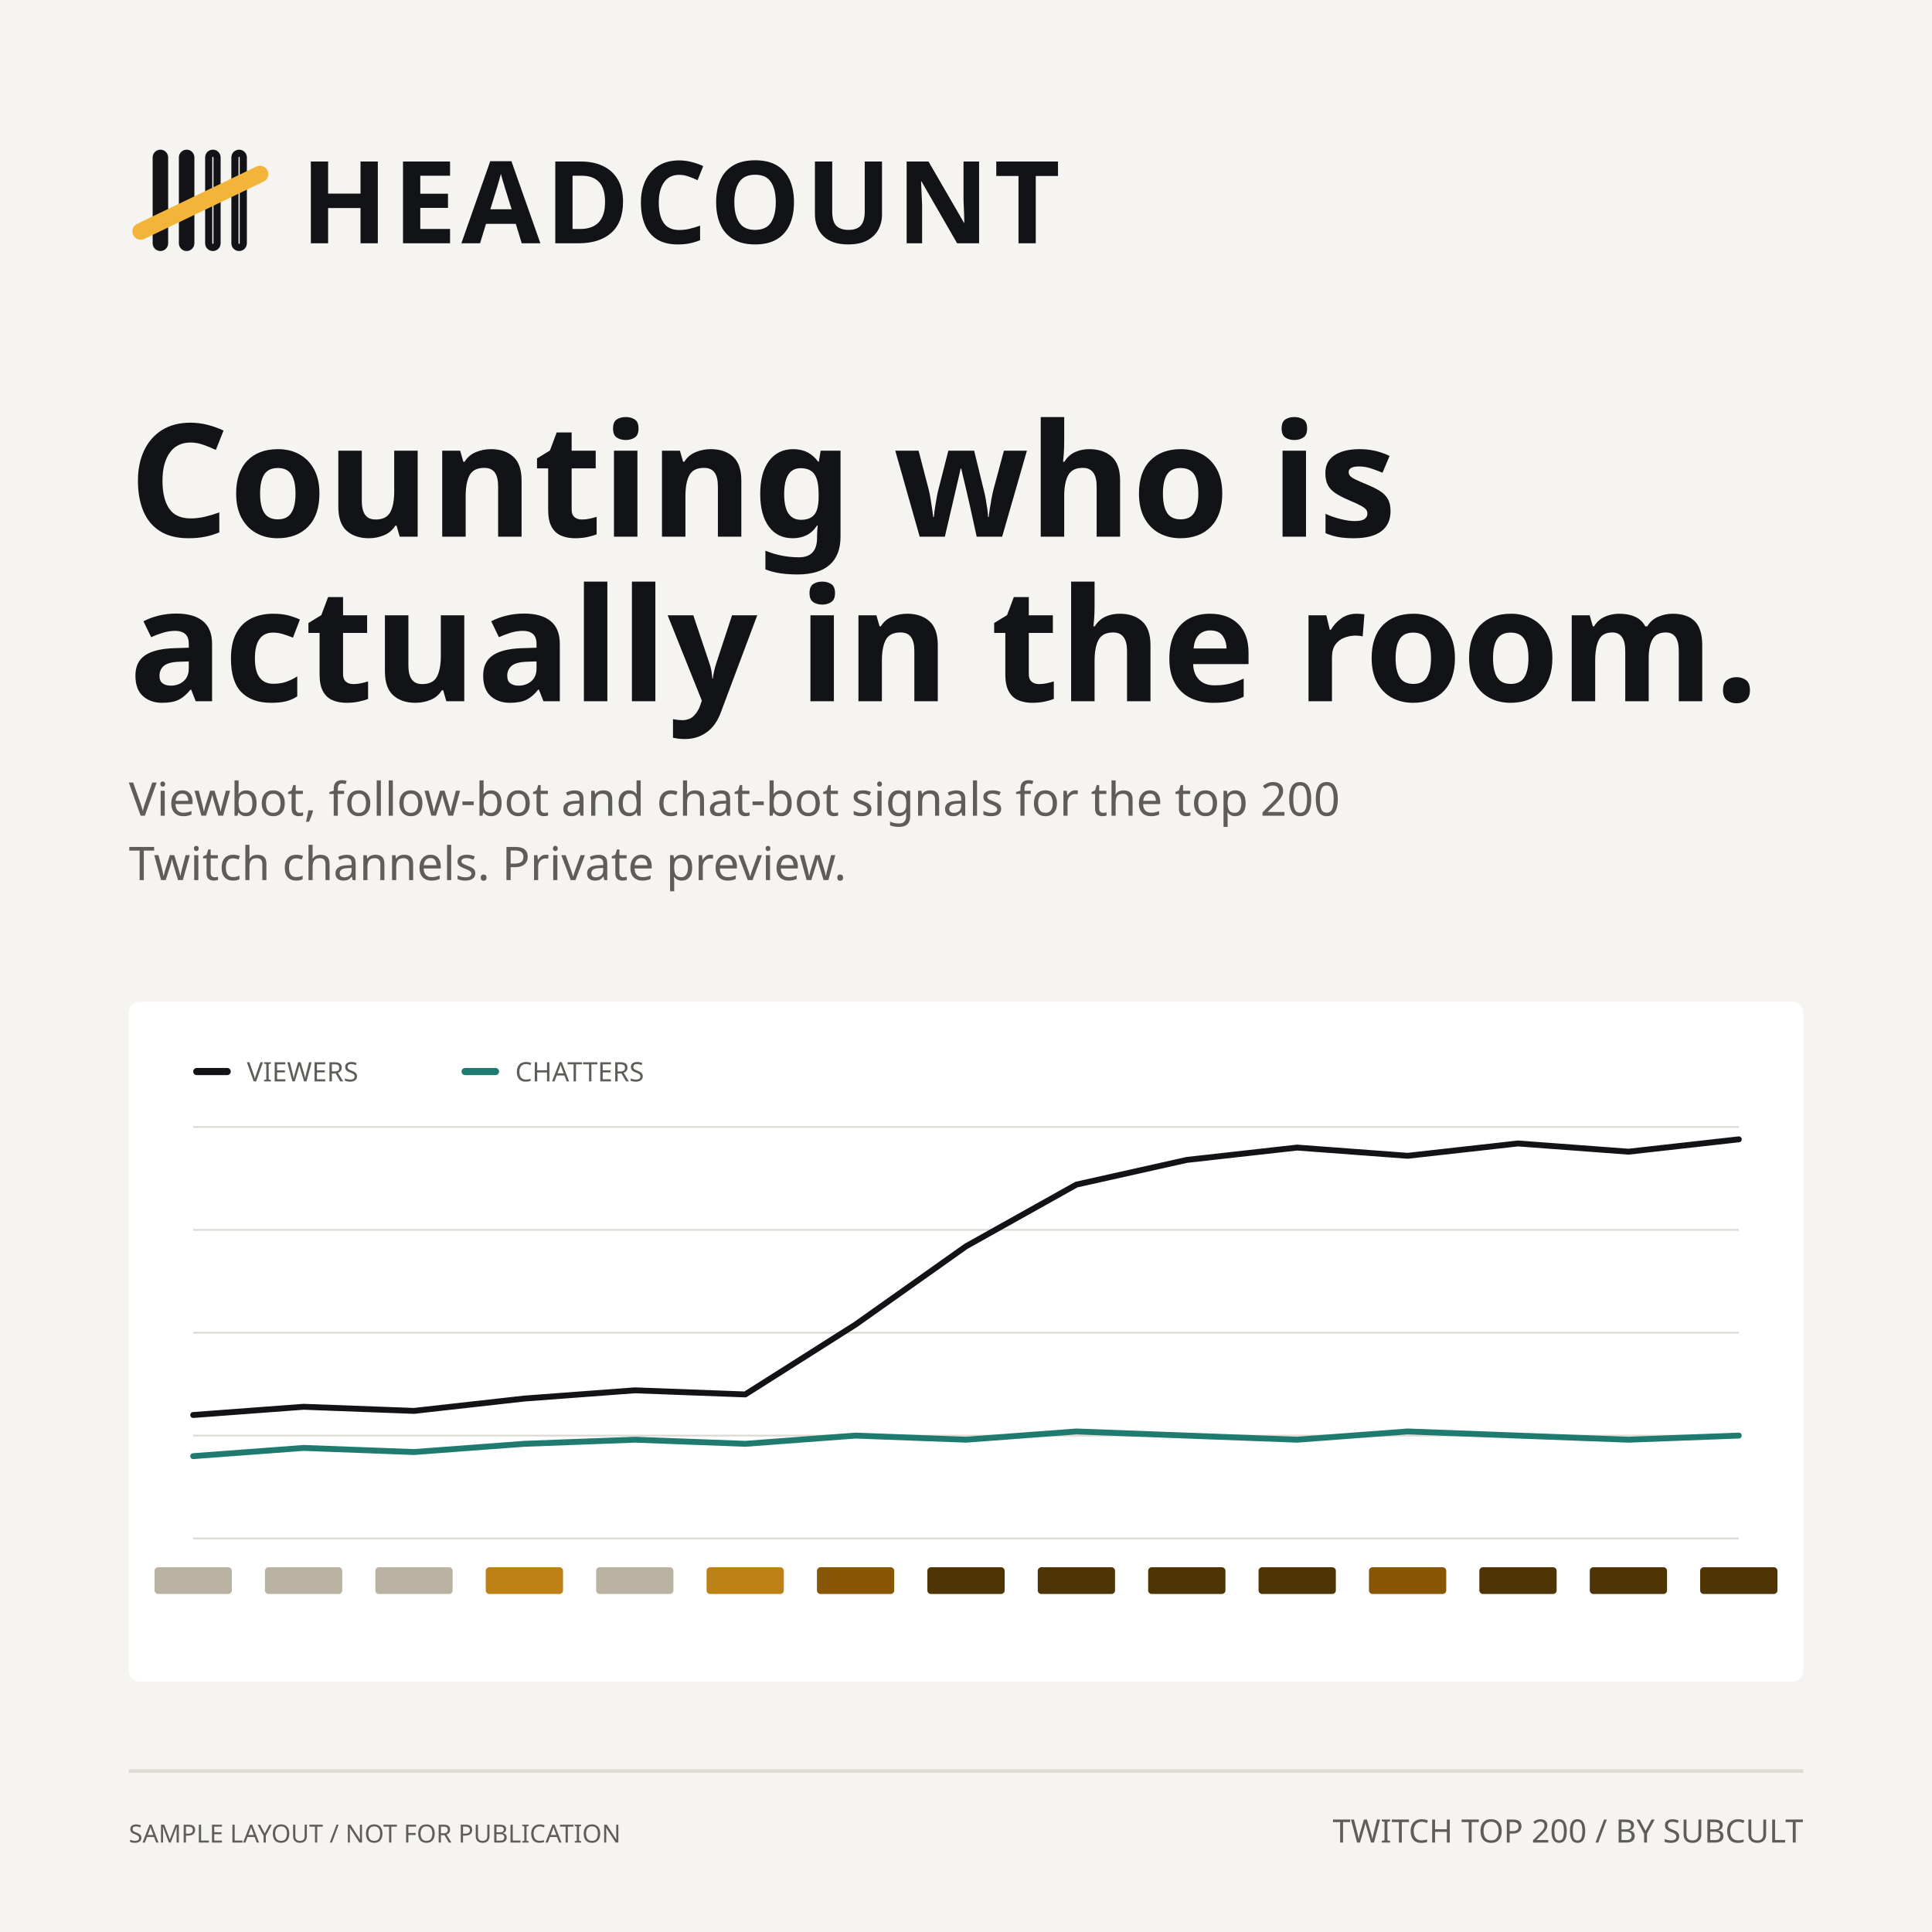
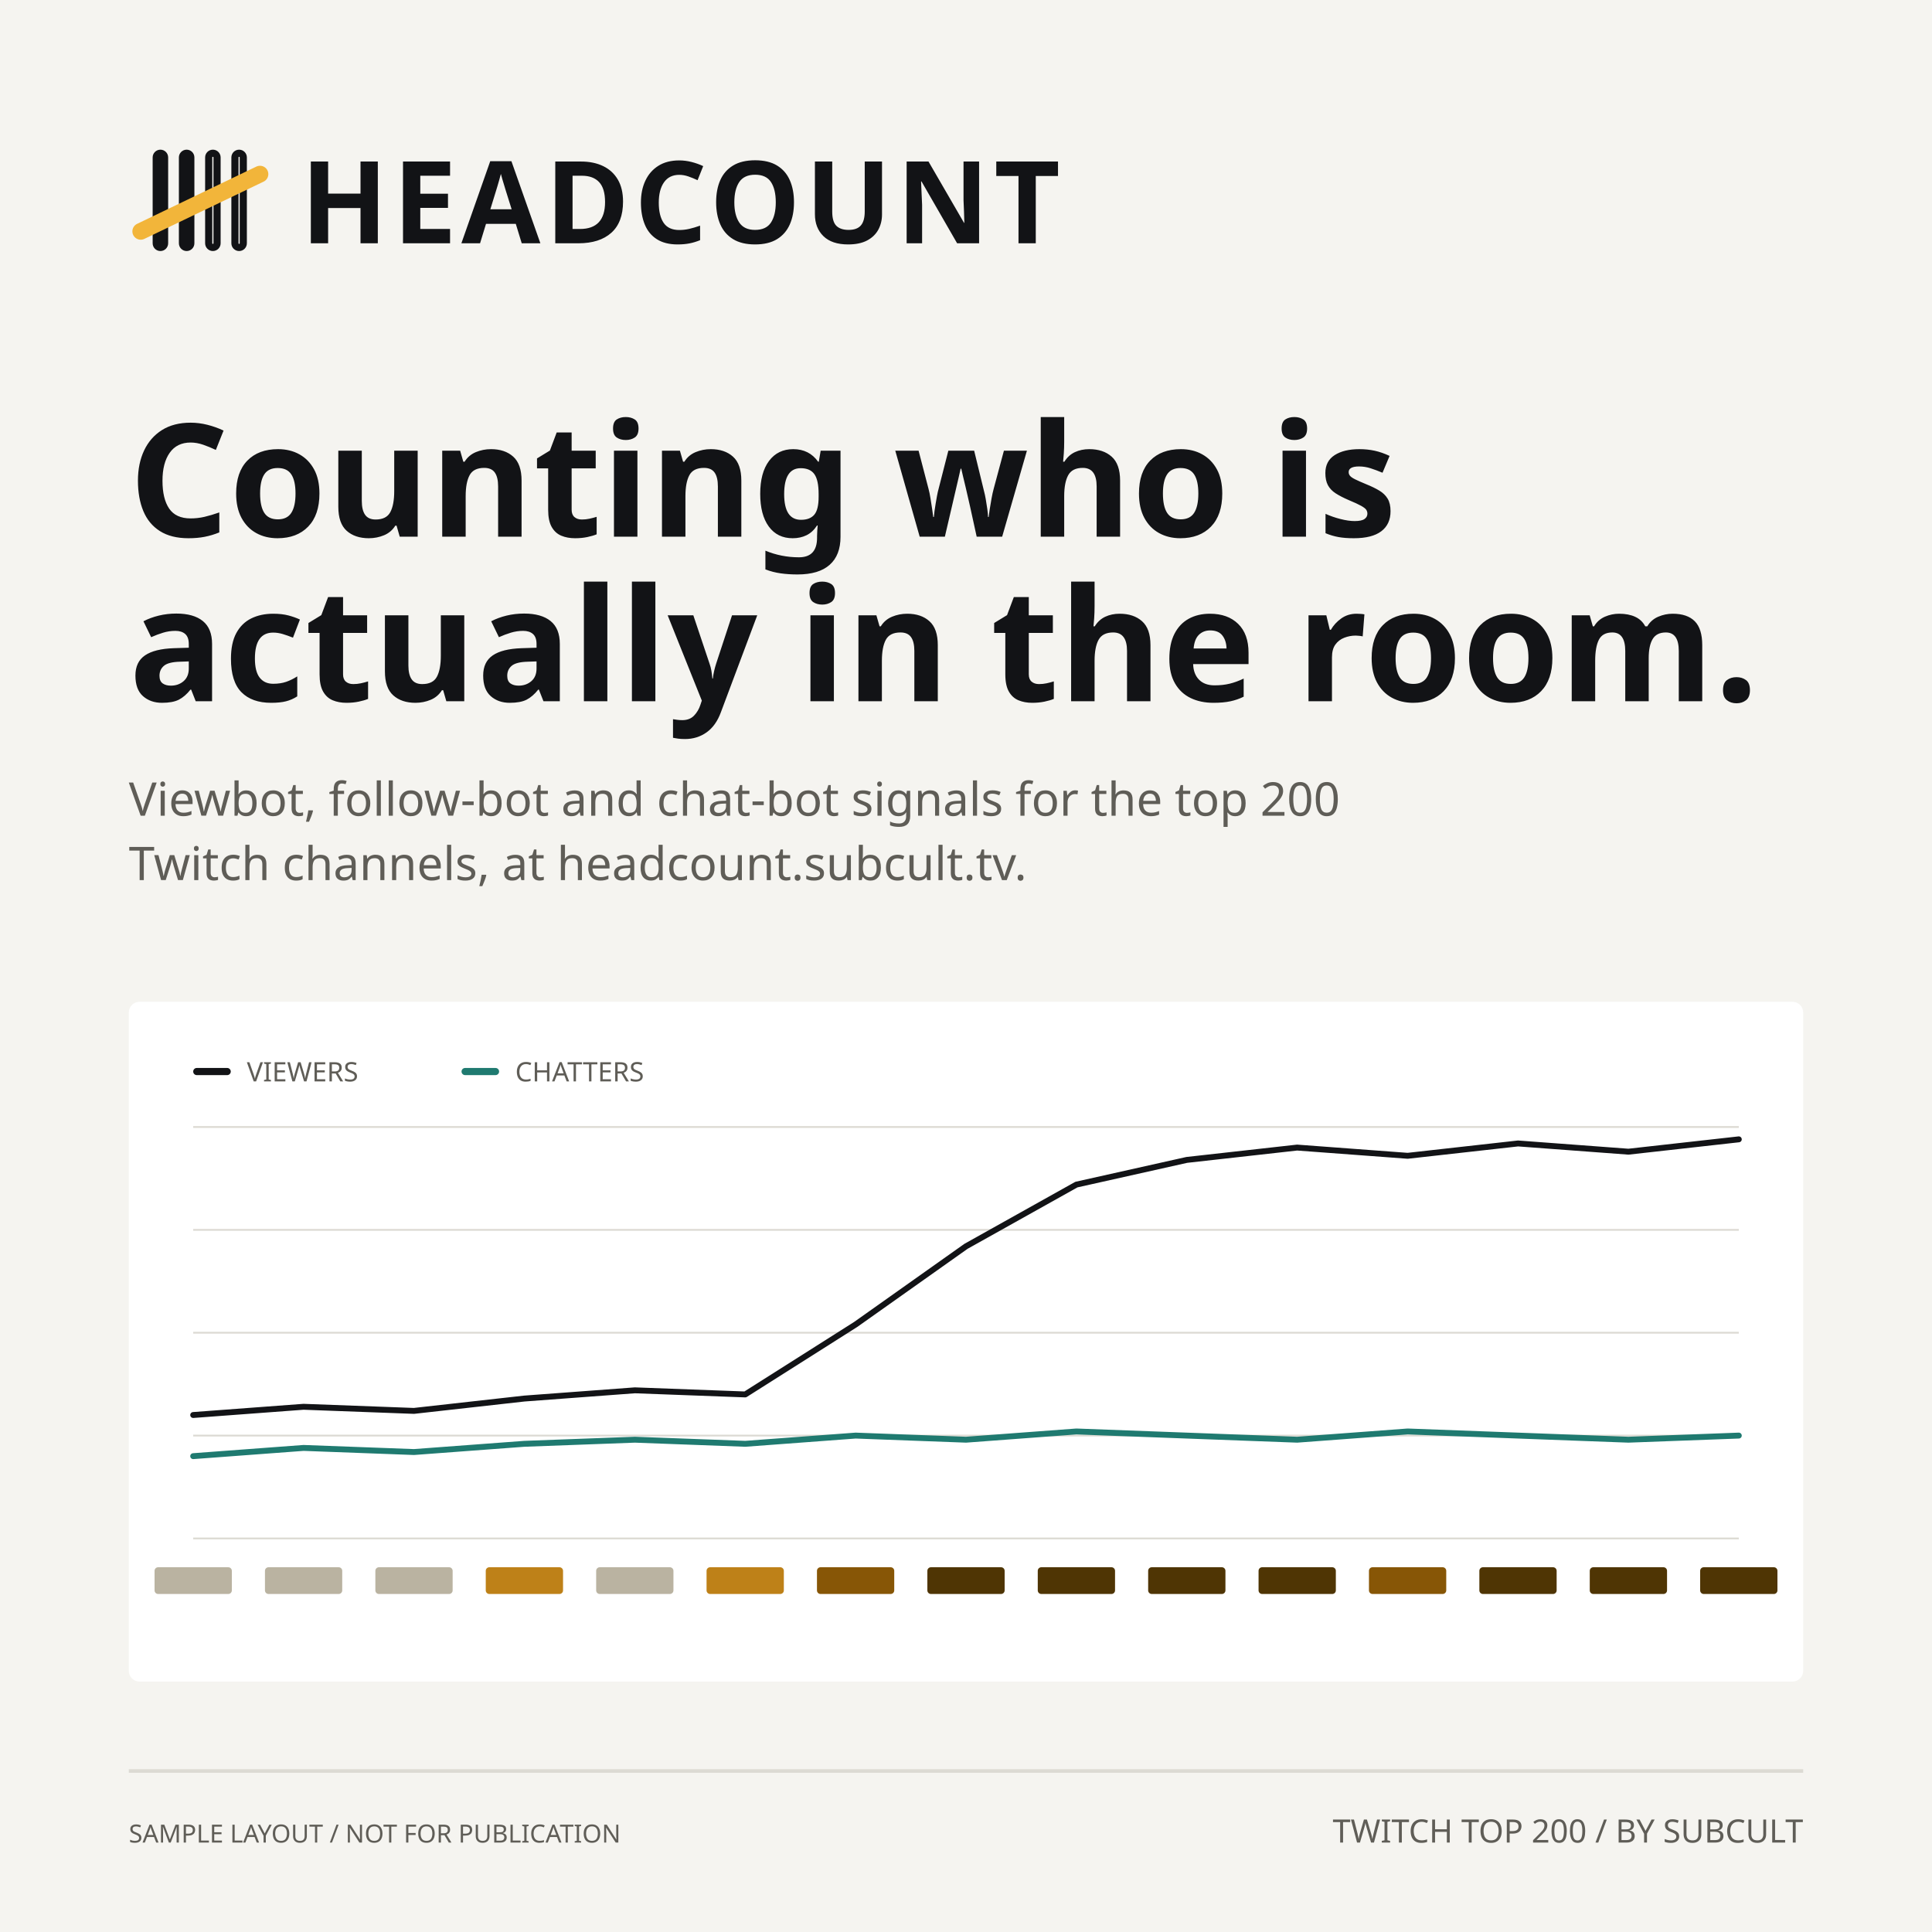
<svg xmlns="http://www.w3.org/2000/svg" width="1080" height="1080" viewBox="0 0 1080 1080" role="img" aria-label="Headcount square post, light">
  <rect x="0" y="0" width="1080" height="1080" rx="0" fill="#f5f4f0" />
  <g transform="translate(72 72) scale(3.333333)">
    <rect x="4" y="3.5" width="2.6" height="17" rx="1.3" fill="#121316" />
    <rect x="8.4" y="3.5" width="2.6" height="17" rx="1.3" fill="#121316" />
    <rect x="13.4" y="4.1" width="1.4" height="15.8" rx="0.7" fill="none" stroke="#121316" stroke-width="1.2" />
    <rect x="17.8" y="4.1" width="1.4" height="15.8" rx="0.7" fill="none" stroke="#121316" stroke-width="1.2" />
    <path d="M2 17.2 L22 7.6" stroke="#f2b53a" stroke-width="2.8" stroke-linecap="round" />
  </g>
  <text x="168" y="136" font-family="Barlow Condensed" font-weight="700" font-size="64" fill="#121316" text-anchor="start" letter-spacing="2.56">HEADCOUNT</text>
  <text x="72" y="300" font-family="Barlow Condensed" font-weight="700" font-size="88" fill="#121316" text-anchor="start">Counting who is</text>
  <text x="72" y="392" font-family="Barlow Condensed" font-weight="700" font-size="88" fill="#121316" text-anchor="start">actually in the room.</text>
  <text x="72" y="456" font-family="Public Sans" font-weight="400" font-size="26" fill="#5f5d57" text-anchor="start">Viewbot, follow-bot and chat-bot signals for the top 200</text>
-   <text x="72" y="492" font-family="Public Sans" font-weight="400" font-size="26" fill="#5f5d57" text-anchor="start">Twitch channels. Private preview.</text>
+   <text x="72" y="492" font-family="Public Sans" font-weight="400" font-size="26" fill="#5f5d57" text-anchor="start">Twitch channels, at headcount.subcult.tv.</text>
  <rect x="72" y="560" width="936" height="380" rx="6" fill="#ffffff" />
  <path d="M108 630.0H972" stroke="#dcdad3" stroke-width="1" />
  <path d="M108 687.5H972" stroke="#dcdad3" stroke-width="1" />
  <path d="M108 745.0H972" stroke="#dcdad3" stroke-width="1" />
  <path d="M108 802.5H972" stroke="#dcdad3" stroke-width="1" />
  <path d="M108 860.0H972" stroke="#dcdad3" stroke-width="1" />
  <polyline points="108.0,791.0 169.7,786.4 231.4,788.7 293.1,781.8 354.9,777.2 416.6,779.5 478.3,740.4 540.0,696.7 601.7,662.2 663.4,648.4 725.1,641.5 786.9,646.1 848.6,639.2 910.3,643.8 972.0,636.9" fill="none" stroke="#121316" stroke-width="3.3" stroke-linejoin="round" stroke-linecap="round" />
  <polyline points="108.0,814.0 169.7,809.4 231.4,811.7 293.1,807.1 354.9,804.8 416.6,807.1 478.3,802.5 540.0,804.8 601.7,800.2 663.4,802.5 725.1,804.8 786.9,800.2 848.6,802.5 910.3,804.8 972.0,802.5" fill="none" stroke="#1f7a70" stroke-width="3.3" stroke-linejoin="round" stroke-linecap="round" />
  <rect x="86.4" y="876.1" width="43.2" height="14.95" rx="2" fill="#bab3a1" />
  <rect x="148.114" y="876.1" width="43.2" height="14.95" rx="2" fill="#bab3a1" />
  <rect x="209.829" y="876.1" width="43.2" height="14.95" rx="2" fill="#bab3a1" />
  <rect x="271.543" y="876.1" width="43.2" height="14.95" rx="2" fill="#be8118" />
  <rect x="333.257" y="876.1" width="43.2" height="14.95" rx="2" fill="#bab3a1" />
  <rect x="394.971" y="876.1" width="43.2" height="14.95" rx="2" fill="#be8118" />
  <rect x="456.686" y="876.1" width="43.2" height="14.95" rx="2" fill="#875606" />
  <rect x="518.4" y="876.1" width="43.2" height="14.95" rx="2" fill="#4f3504" />
  <rect x="580.114" y="876.1" width="43.2" height="14.95" rx="2" fill="#4f3504" />
  <rect x="641.829" y="876.1" width="43.2" height="14.95" rx="2" fill="#4f3504" />
  <rect x="703.543" y="876.1" width="43.2" height="14.95" rx="2" fill="#4f3504" />
  <rect x="765.257" y="876.1" width="43.2" height="14.95" rx="2" fill="#875606" />
  <rect x="826.971" y="876.1" width="43.2" height="14.95" rx="2" fill="#4f3504" />
  <rect x="888.686" y="876.1" width="43.2" height="14.95" rx="2" fill="#4f3504" />
  <rect x="950.4" y="876.1" width="43.2" height="14.95" rx="2" fill="#4f3504" />
  <rect x="108" y="597" width="21" height="4" rx="2" fill="#121316" />
  <text x="138" y="604.5" font-family="JetBrains Mono" font-weight="400" font-size="15" fill="#5f5d57" text-anchor="start">VIEWERS</text>
  <rect x="258" y="597" width="21" height="4" rx="2" fill="#1f7a70" />
  <text x="288" y="604.5" font-family="JetBrains Mono" font-weight="400" font-size="15" fill="#5f5d57" text-anchor="start">CHATTERS</text>
  <path d="M72 990H1008" stroke="#dcdad3" stroke-width="2" />
  <text x="1008" y="1030" font-family="JetBrains Mono" font-weight="400" font-size="18" fill="#5f5d57" text-anchor="end">TWITCH TOP 200 / BY SUBCULT</text>
  <text x="72" y="1030" font-family="JetBrains Mono" font-weight="400" font-size="14" fill="#5f5d57" text-anchor="start">SAMPLE LAYOUT / NOT FOR PUBLICATION</text>
</svg>
